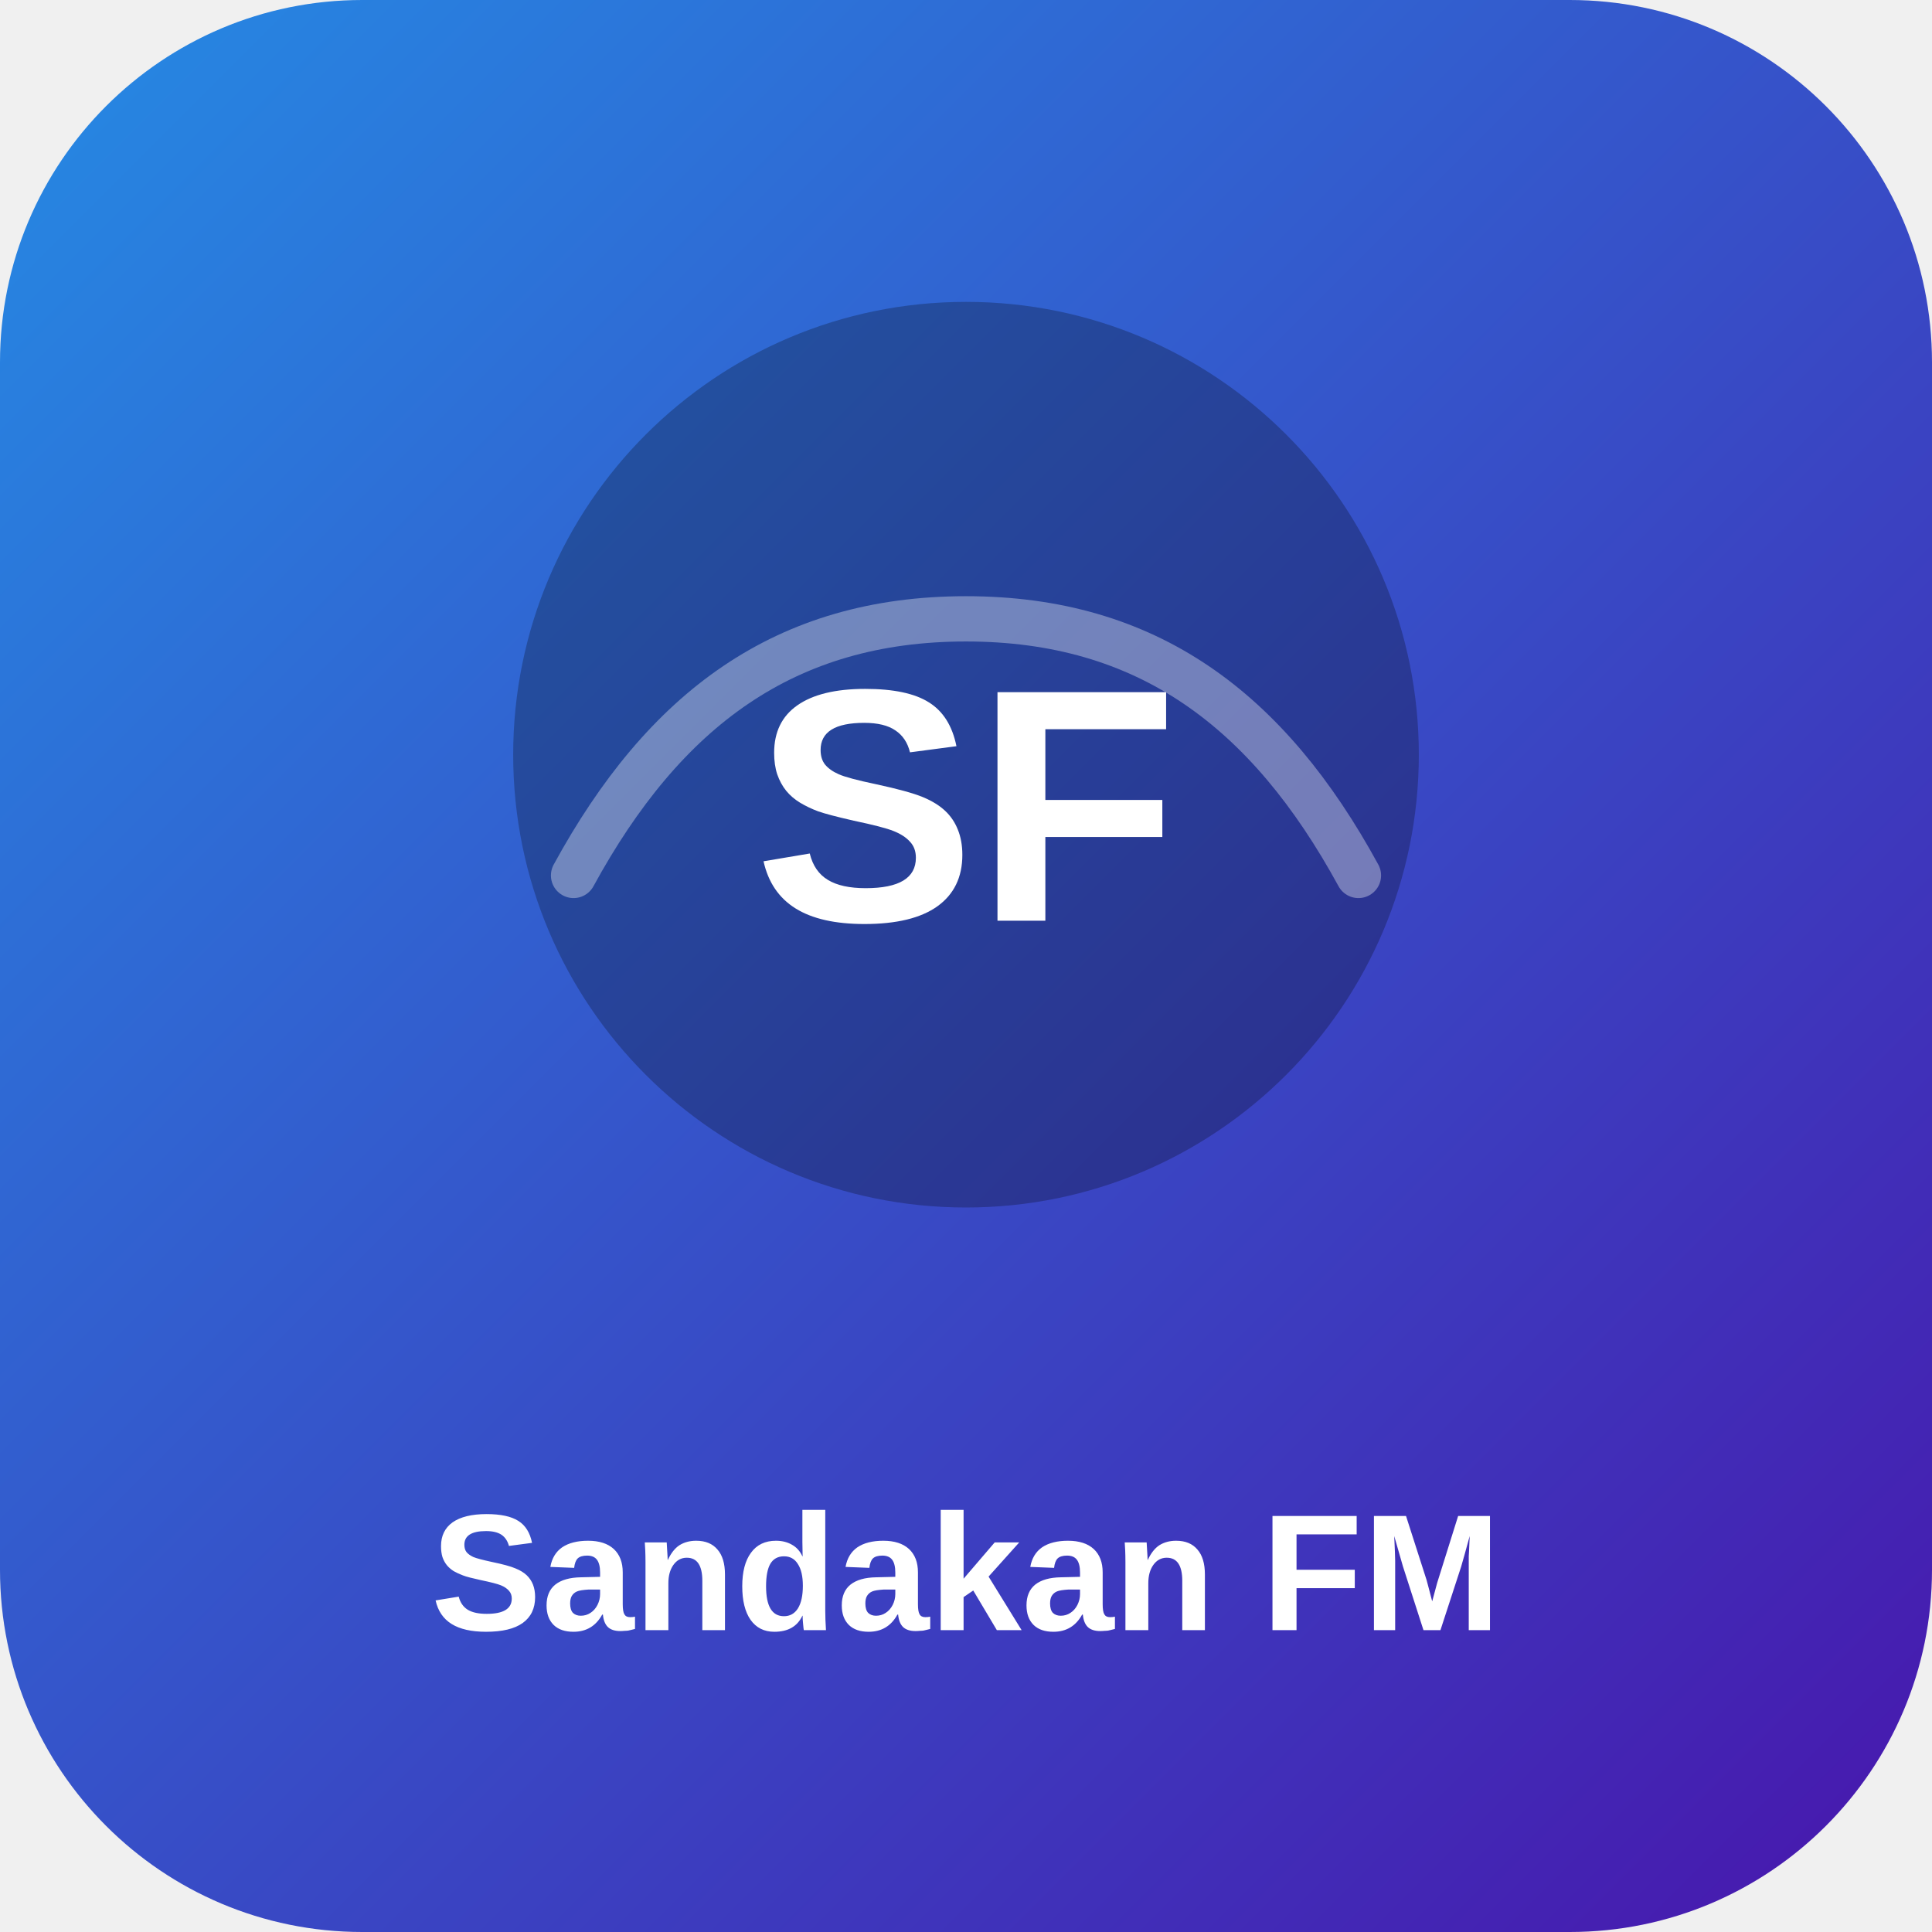
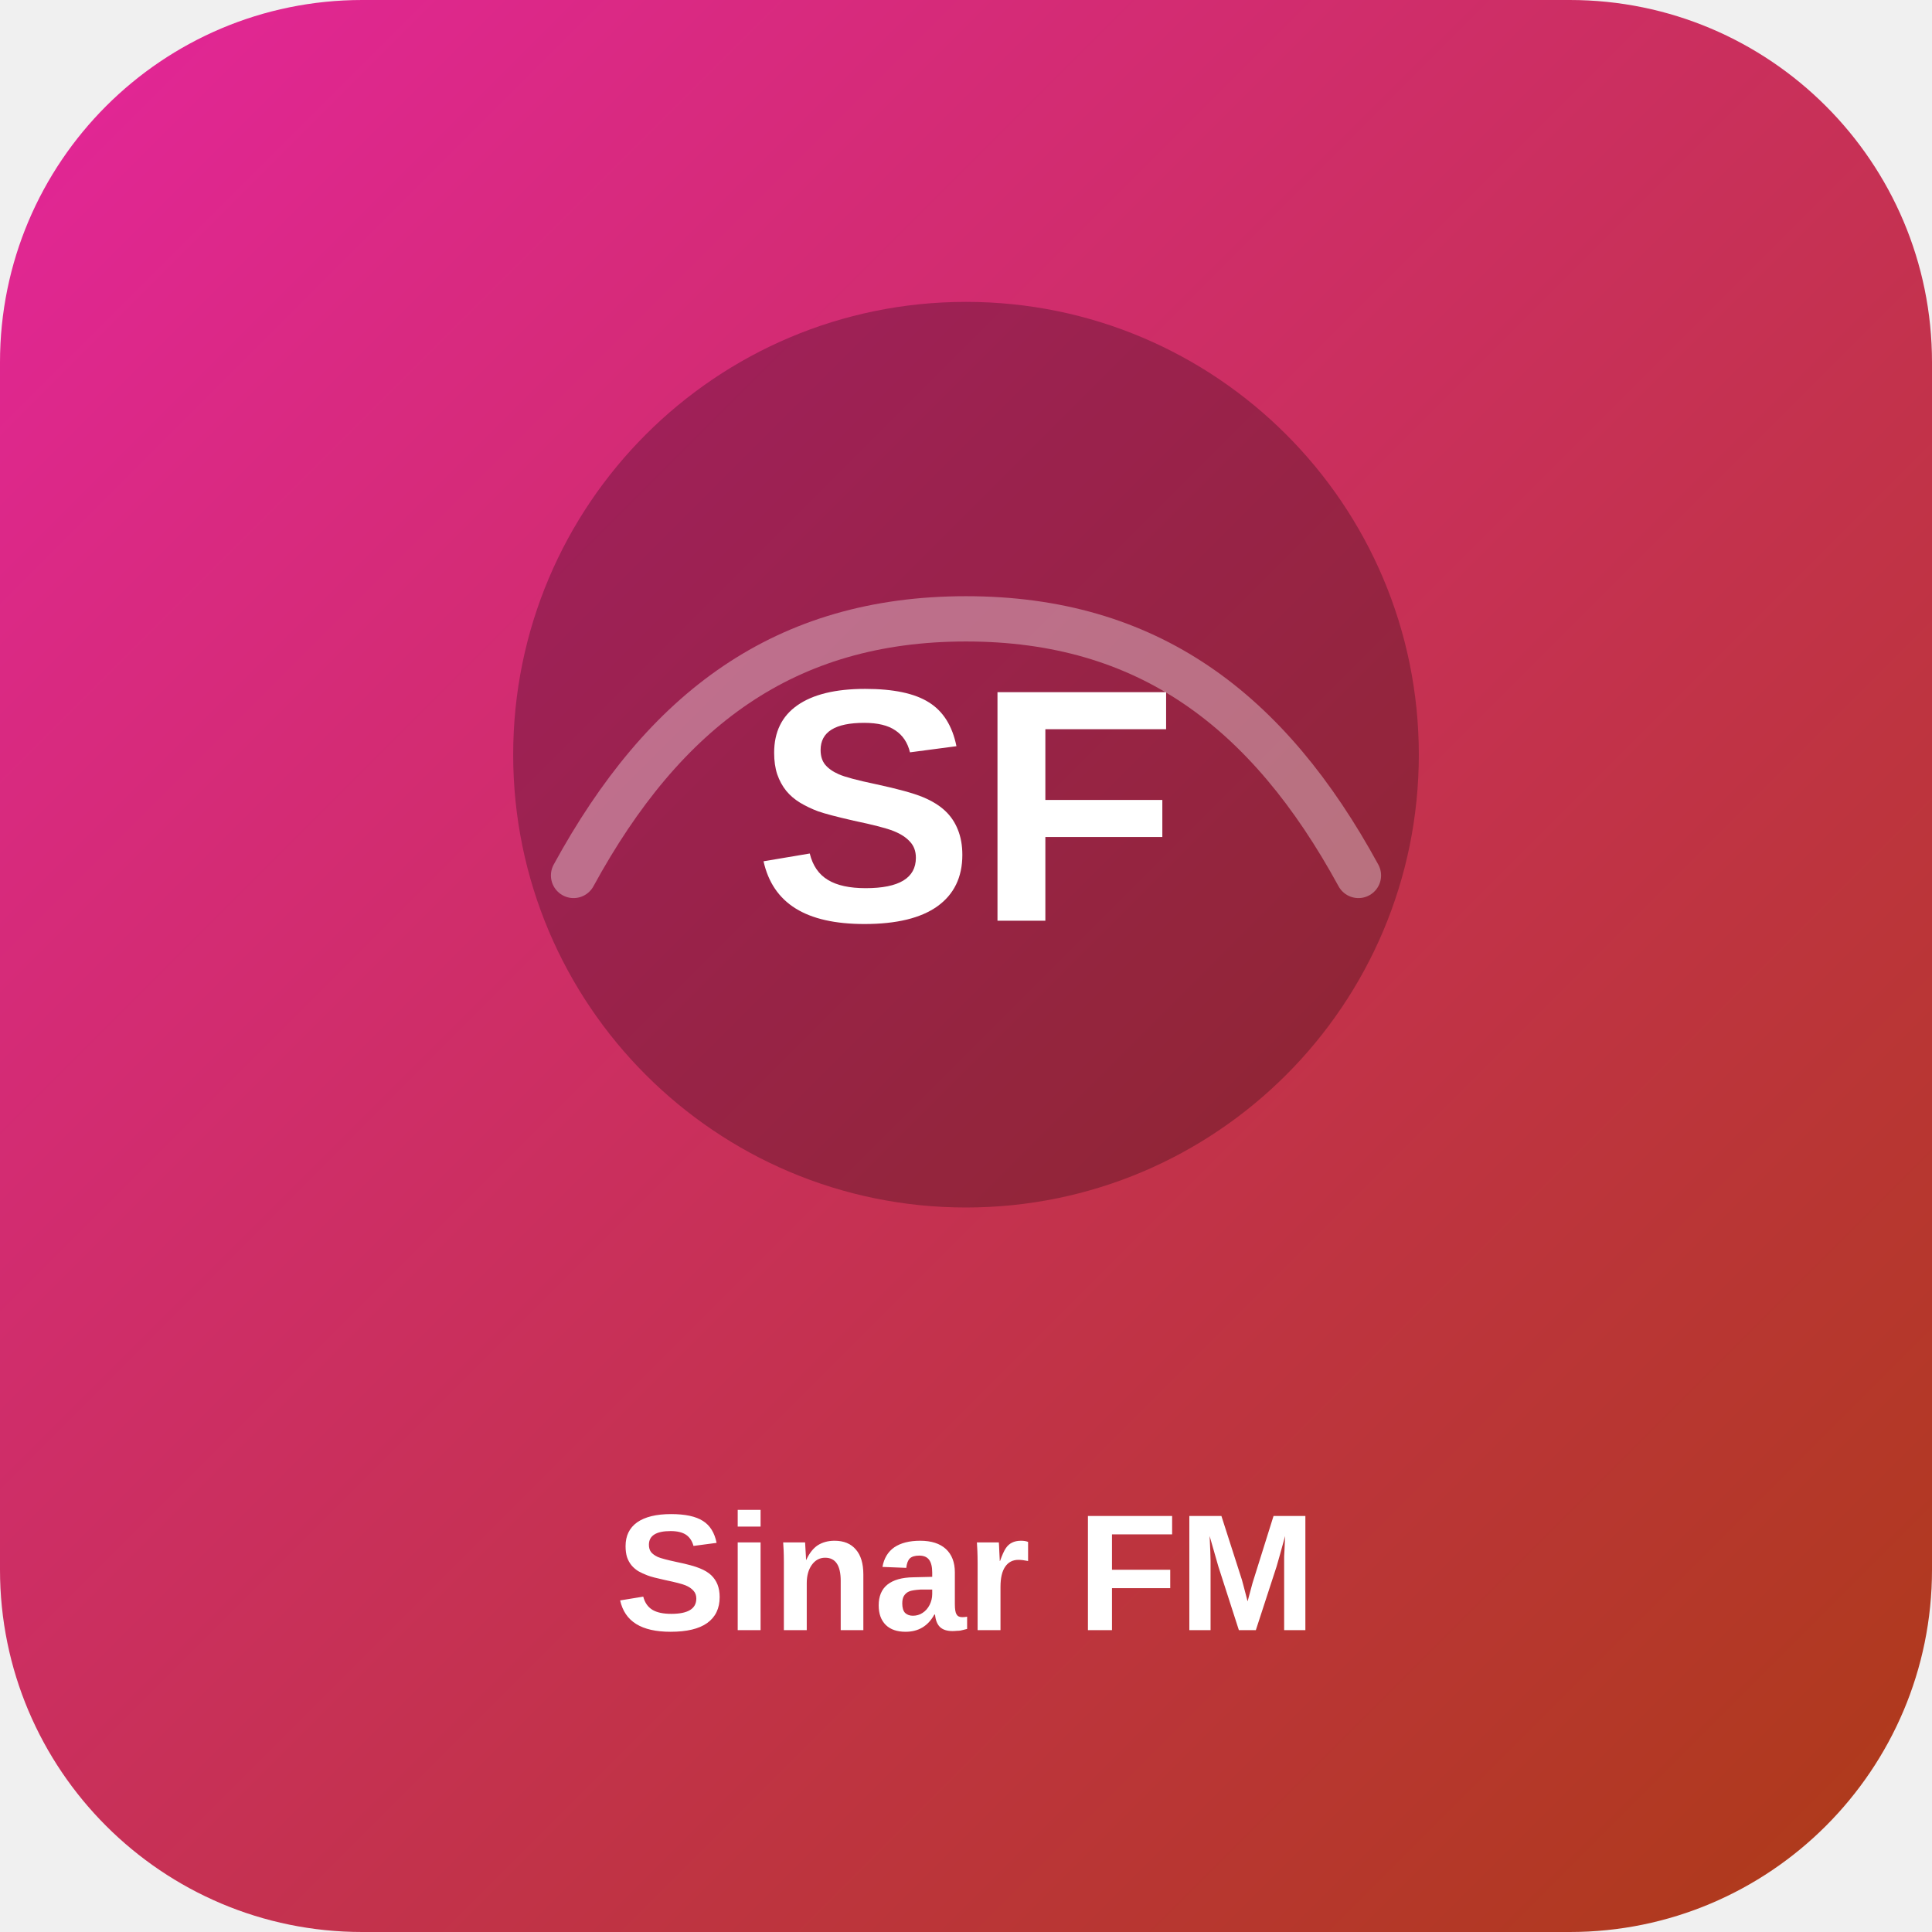
<svg xmlns="http://www.w3.org/2000/svg" width="128" height="128" viewBox="0 0 128 128">
  <defs>
    <linearGradient id="g" x1="0" y1="0" x2="1" y2="1">
-       <stop stop-color="hsl(208 78% 52%)" />
-       <stop offset="1" stop-color="hsl(260 78% 38%)" />
+       <stop stop-color="hsl(323 78% 52%)" />
+       <stop offset="1" stop-color="hsl(15 78% 38%)" />
    </linearGradient>
  </defs>
  <rect width="128" height="128" rx="24" fill="url(#g)" />
  <circle cx="64" cy="50" r="30" fill="rgba(0,0,0,.25)" />
  <path d="M38 58c6-11 14-17 26-17s20 6 26 17" fill="none" stroke="rgba(255,255,255,.35)" stroke-width="3" stroke-linecap="round" />
  <text x="64" y="61" text-anchor="middle" fill="#fff" font-family="Arial, sans-serif" font-size="22" font-weight="800">SF</text>
-   <text x="64" y="108" text-anchor="middle" fill="#fff" font-family="Arial, sans-serif" font-size="11" font-weight="700">Sandakan FM</text>
+   <text x="64" y="108" text-anchor="middle" fill="#fff" font-family="Arial, sans-serif" font-size="11" font-weight="700">Sinar FM</text>
</svg>
